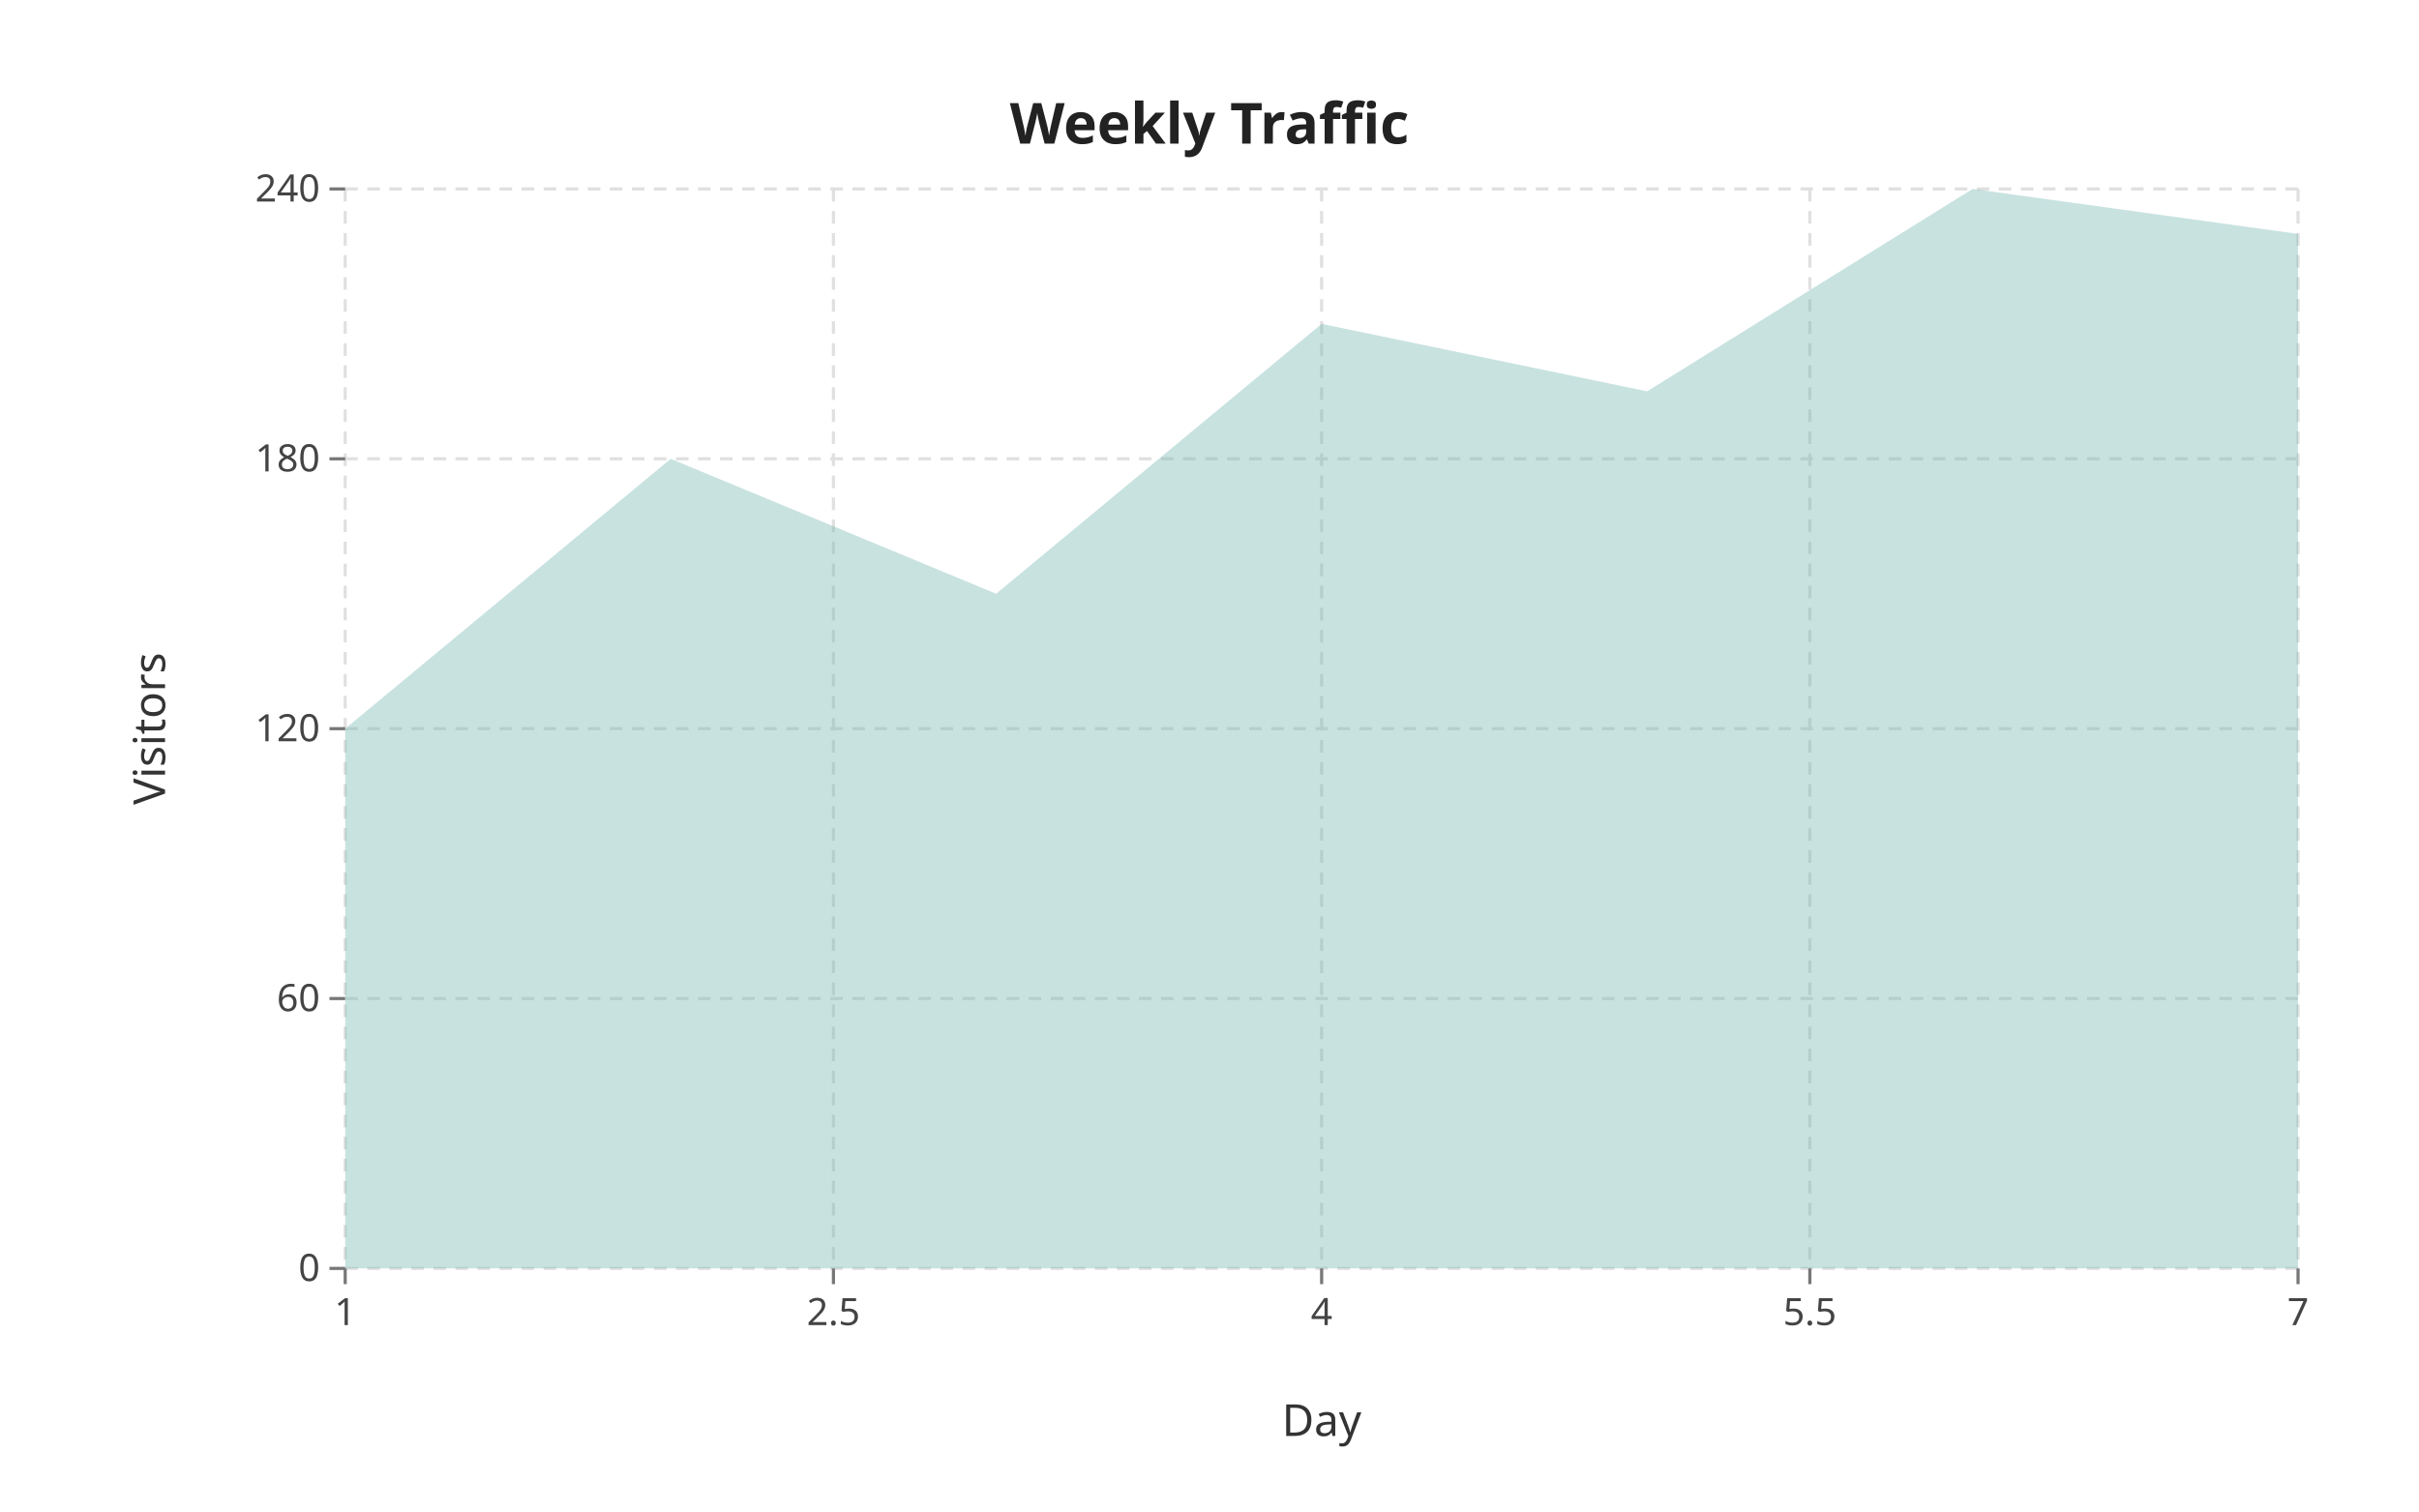
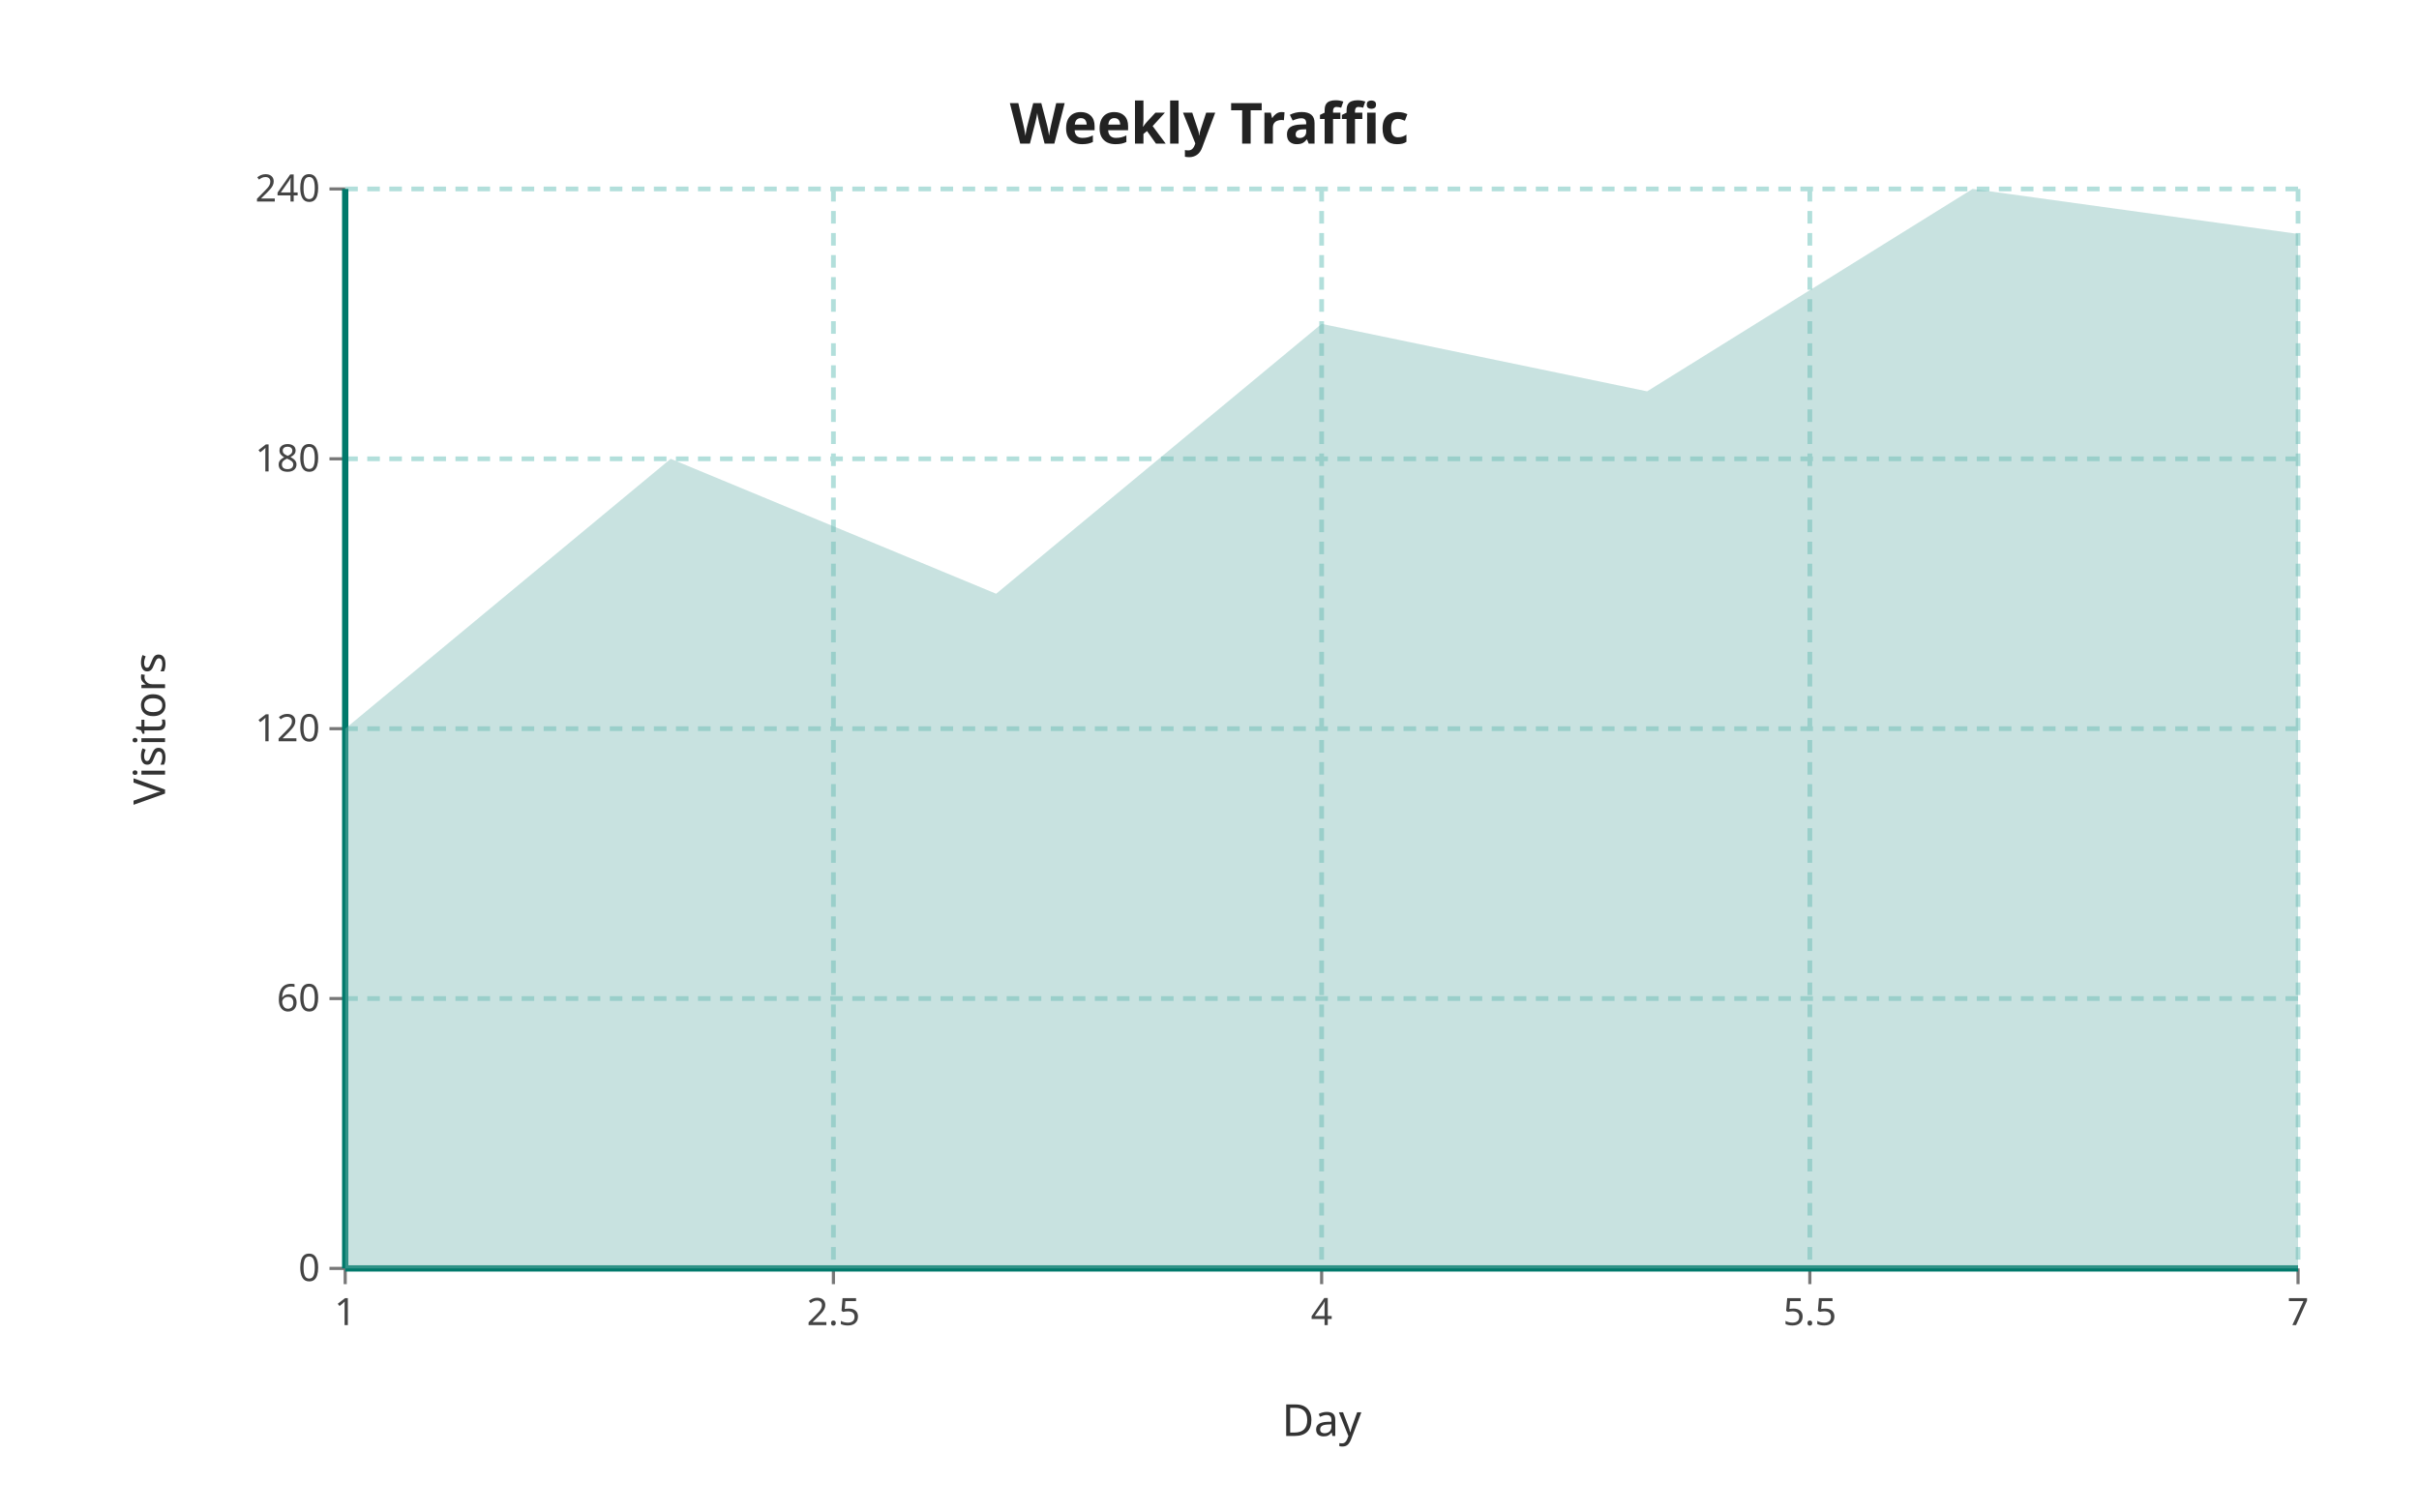
<svg xmlns="http://www.w3.org/2000/svg" width="768.0" height="480.0" style="font-family: sans-serif;">
  <text x="384.0" y="45.6" text-anchor="middle" font-size="18" font-weight="bold" fill="#222">Weekly Traffic</text>
-   <g class="grid" stroke-dasharray="4 3">
-     <line x1="109.6" y1="60.0" x2="109.6" y2="402.8" stroke="#e0e0e0" stroke-width="1" />
-     <line x1="264.6" y1="60.0" x2="264.6" y2="402.8" stroke="#e0e0e0" stroke-width="1" />
-     <line x1="419.6" y1="60.0" x2="419.6" y2="402.8" stroke="#e0e0e0" stroke-width="1" />
-     <line x1="574.6" y1="60.0" x2="574.6" y2="402.8" stroke="#e0e0e0" stroke-width="1" />
-     <line x1="729.6" y1="60.0" x2="729.6" y2="402.8" stroke="#e0e0e0" stroke-width="1" />
-     <line x1="109.6" y1="402.8" x2="729.6" y2="402.8" stroke="#e0e0e0" stroke-width="1" />
-     <line x1="109.6" y1="317.1" x2="729.6" y2="317.1" stroke="#e0e0e0" stroke-width="1" />
-     <line x1="109.6" y1="231.4" x2="729.6" y2="231.4" stroke="#e0e0e0" stroke-width="1" />
-     <line x1="109.6" y1="145.7" x2="729.6" y2="145.7" stroke="#e0e0e0" stroke-width="1" />
-     <line x1="109.6" y1="60.0" x2="729.6" y2="60.0" stroke="#e0e0e0" stroke-width="1" />
+   <g class="grid">
+     <line x1="109.6" y1="60.0" x2="109.6" y2="402.8" stroke="#b2dfdb" stroke-width="1.5" stroke-dasharray="4 3" />
+     <line x1="264.6" y1="60.0" x2="264.6" y2="402.8" stroke="#b2dfdb" stroke-width="1.5" stroke-dasharray="4 3" />
+     <line x1="419.6" y1="60.0" x2="419.6" y2="402.8" stroke="#b2dfdb" stroke-width="1.5" stroke-dasharray="4 3" />
+     <line x1="574.6" y1="60.0" x2="574.6" y2="402.8" stroke="#b2dfdb" stroke-width="1.5" stroke-dasharray="4 3" />
+     <line x1="729.6" y1="60.0" x2="729.6" y2="402.8" stroke="#b2dfdb" stroke-width="1.5" stroke-dasharray="4 3" />
+     <line x1="109.6" y1="402.8" x2="729.6" y2="402.8" stroke="#b2dfdb" stroke-width="1.5" stroke-dasharray="4 3" />
+     <line x1="109.6" y1="317.1" x2="729.6" y2="317.1" stroke="#b2dfdb" stroke-width="1.5" stroke-dasharray="4 3" />
+     <line x1="109.6" y1="231.4" x2="729.6" y2="231.4" stroke="#b2dfdb" stroke-width="1.5" stroke-dasharray="4 3" />
+     <line x1="109.6" y1="145.7" x2="729.6" y2="145.7" stroke="#b2dfdb" stroke-width="1.5" stroke-dasharray="4 3" />
+     <line x1="109.6" y1="60.0" x2="729.6" y2="60.0" stroke="#b2dfdb" stroke-width="1.5" stroke-dasharray="4 3" />
  </g>
  <g class="axes">
    <line x1="109.6" y1="402.8" x2="109.6" y2="407.8" stroke="#777" stroke-width="1" />
    <text x="109.6" y="420.8" text-anchor="middle" font-size="12" fill="#444">1</text>
    <line x1="264.6" y1="402.8" x2="264.6" y2="407.8" stroke="#777" stroke-width="1" />
    <text x="264.6" y="420.8" text-anchor="middle" font-size="12" fill="#444">2.5</text>
    <line x1="419.6" y1="402.8" x2="419.6" y2="407.8" stroke="#777" stroke-width="1" />
    <text x="419.6" y="420.8" text-anchor="middle" font-size="12" fill="#444">4</text>
    <line x1="574.6" y1="402.8" x2="574.6" y2="407.8" stroke="#777" stroke-width="1" />
    <text x="574.6" y="420.8" text-anchor="middle" font-size="12" fill="#444">5.5</text>
    <line x1="729.6" y1="402.8" x2="729.6" y2="407.8" stroke="#777" stroke-width="1" />
    <text x="729.6" y="420.8" text-anchor="middle" font-size="12" fill="#444">7</text>
    <text x="419.6" y="456.0" text-anchor="middle" font-size="14" fill="#333">Day</text>
    <line x1="109.6" y1="402.8" x2="104.6" y2="402.8" stroke="#777" stroke-width="1" />
    <text x="101.6" y="406.8" text-anchor="end" font-size="12" fill="#444">0</text>
    <line x1="109.6" y1="317.1" x2="104.6" y2="317.1" stroke="#777" stroke-width="1" />
    <text x="101.6" y="321.1" text-anchor="end" font-size="12" fill="#444">60</text>
    <line x1="109.6" y1="231.4" x2="104.6" y2="231.4" stroke="#777" stroke-width="1" />
    <text x="101.6" y="235.4" text-anchor="end" font-size="12" fill="#444">120</text>
    <line x1="109.6" y1="145.7" x2="104.6" y2="145.7" stroke="#777" stroke-width="1" />
    <text x="101.6" y="149.7" text-anchor="end" font-size="12" fill="#444">180</text>
    <line x1="109.6" y1="60.0" x2="104.6" y2="60.0" stroke="#777" stroke-width="1" />
    <text x="101.6" y="64.0" text-anchor="end" font-size="12" fill="#444">240</text>
    <text x="52.4" y="231.4" transform="rotate(-90,52.4,231.4)" text-anchor="middle" font-size="14" fill="#333">Visitors</text>
  </g>
+   <g class="axis-spines">
+     <line x1="109.6" y1="402.8" x2="729.6" y2="402.8" stroke="#00796b" stroke-width="2.0" />
+     <line x1="109.6" y1="60.0" x2="109.6" y2="402.8" stroke="#00796b" stroke-width="2.0" />
+   </g>
  <g class="series-0">
    <path d="M 109.6 231.4 L 212.933 145.7 L 316.267 188.55 L 419.6 102.85 L 522.933 124.275 L 626.267 60.0 L 729.6 74.283 L 729.6 402.8 L 626.267 402.8 L 522.933 402.8 L 419.6 402.8 L 316.267 402.8 L 212.933 402.8 L 109.6 402.8 Z" stroke="#76b7b2" fill="#76b7b2" stroke-width="0" opacity="0.4" />
  </g>
</svg>
